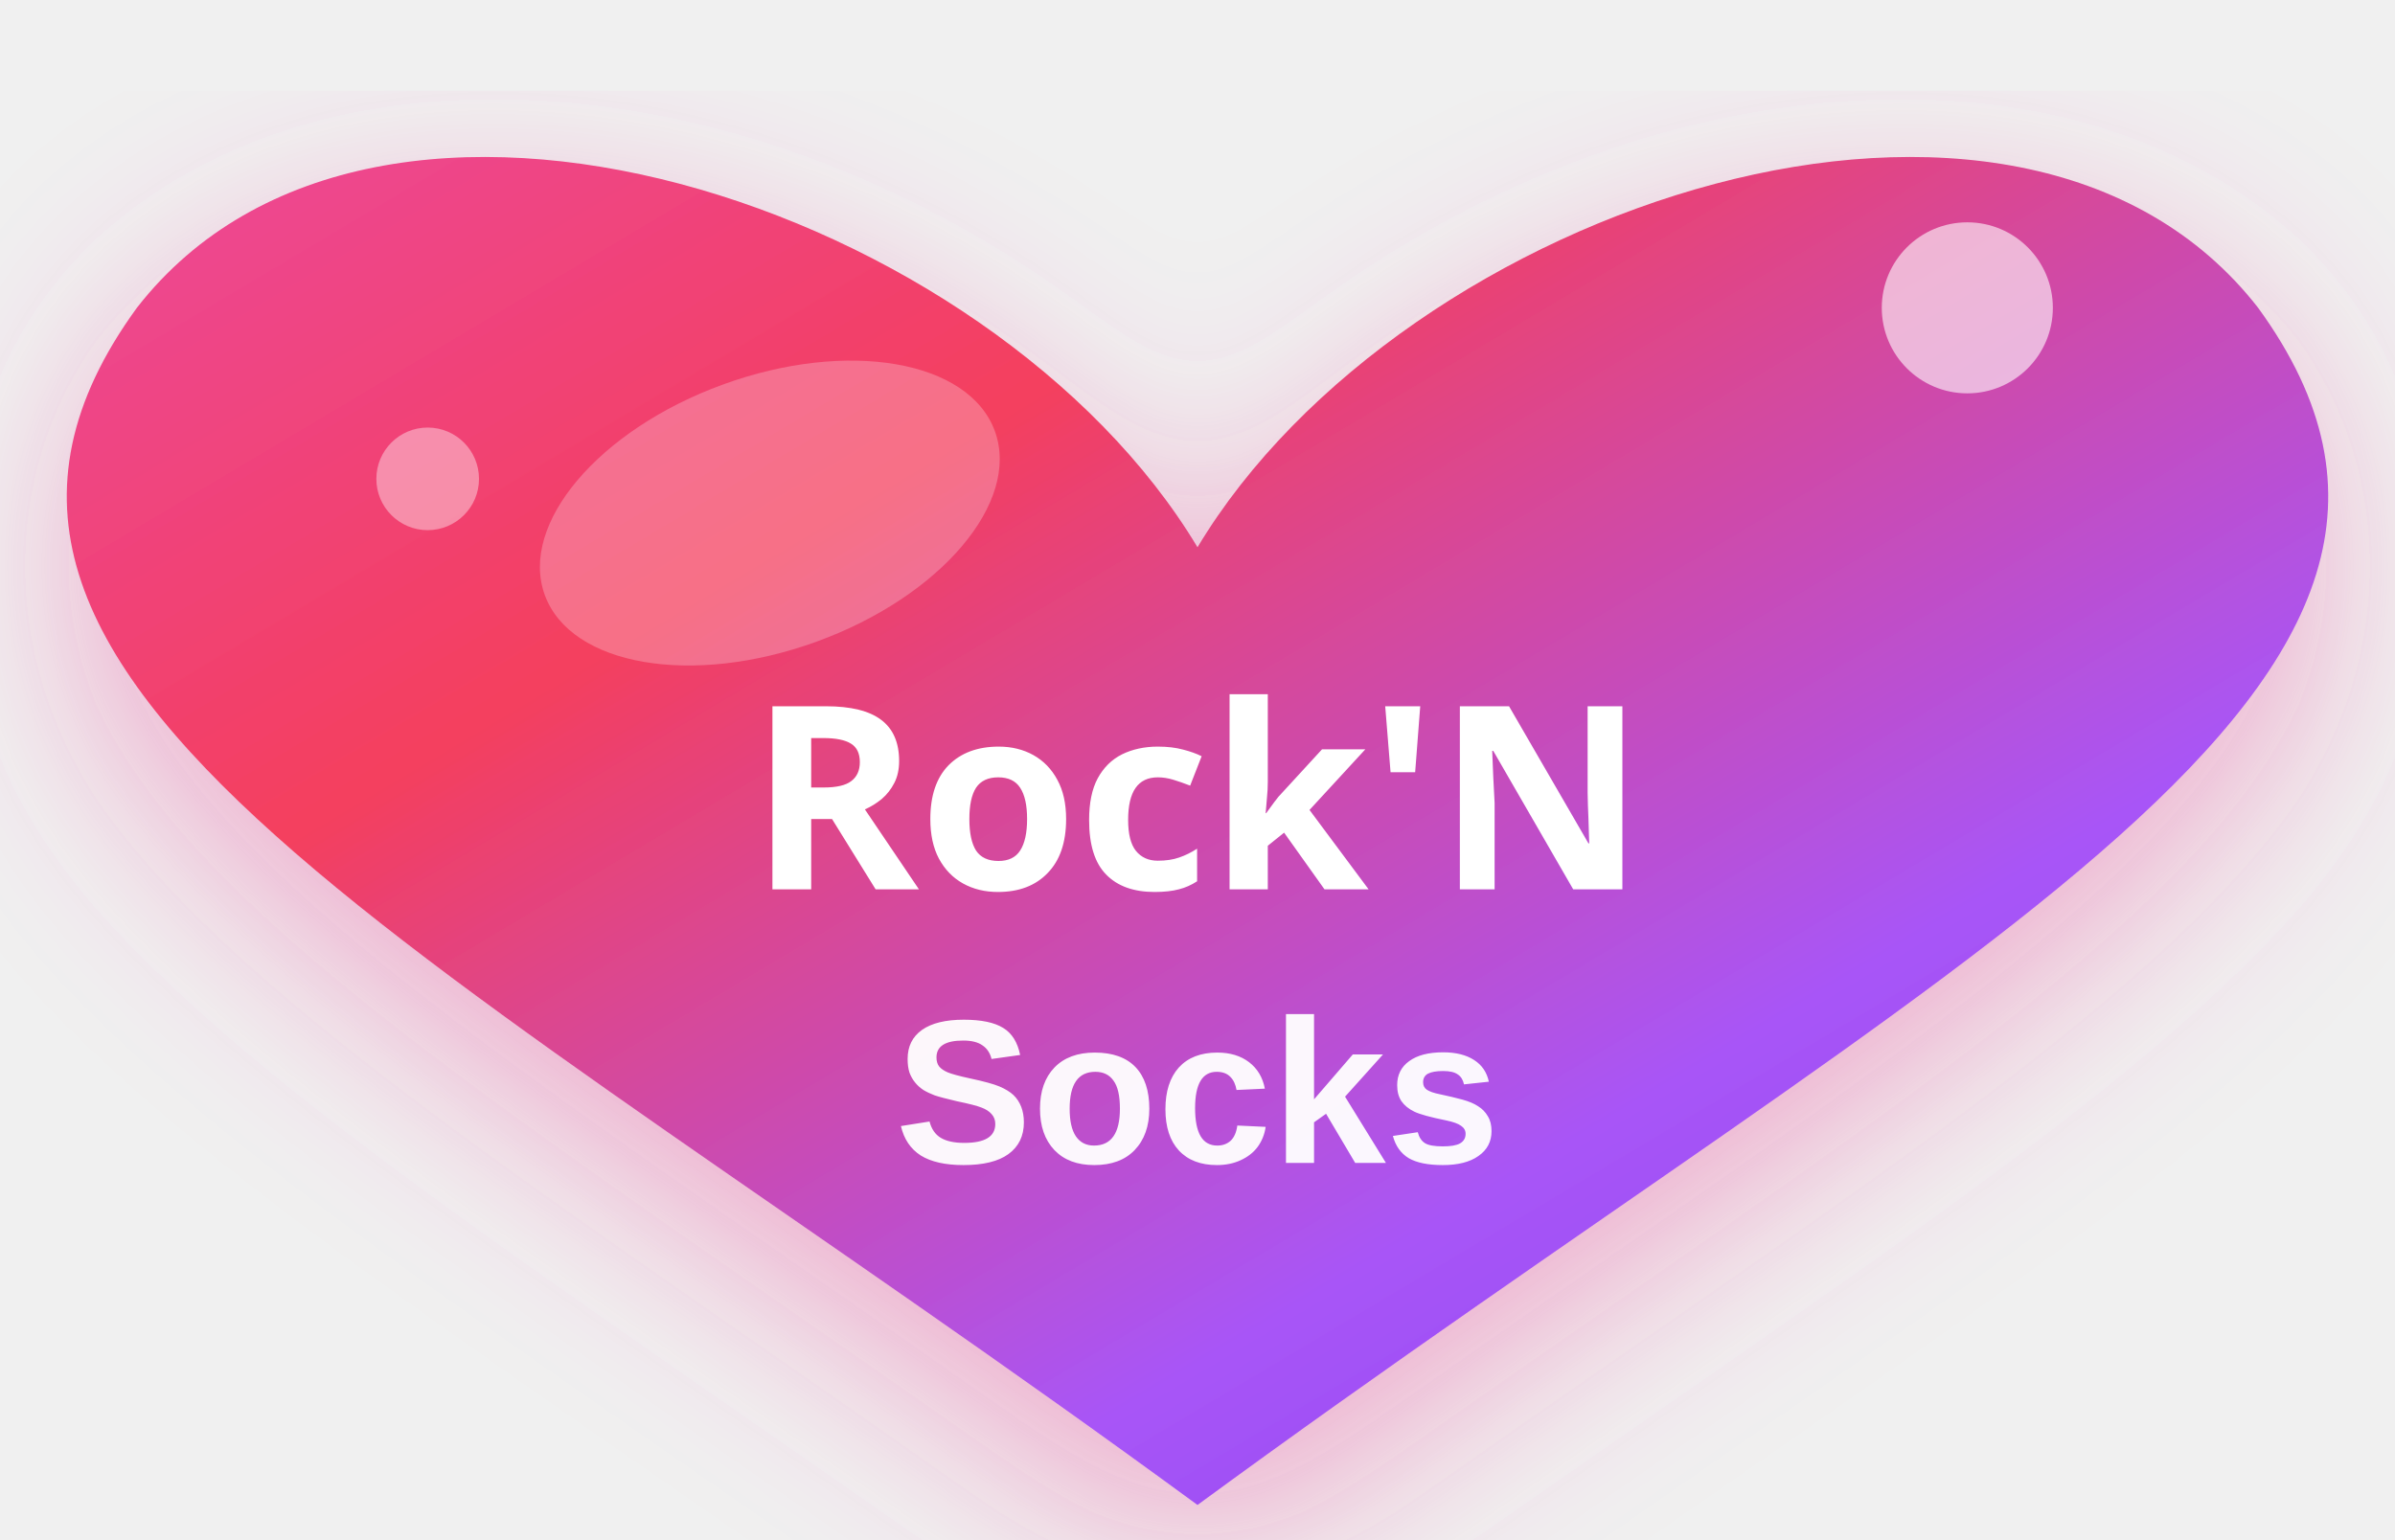
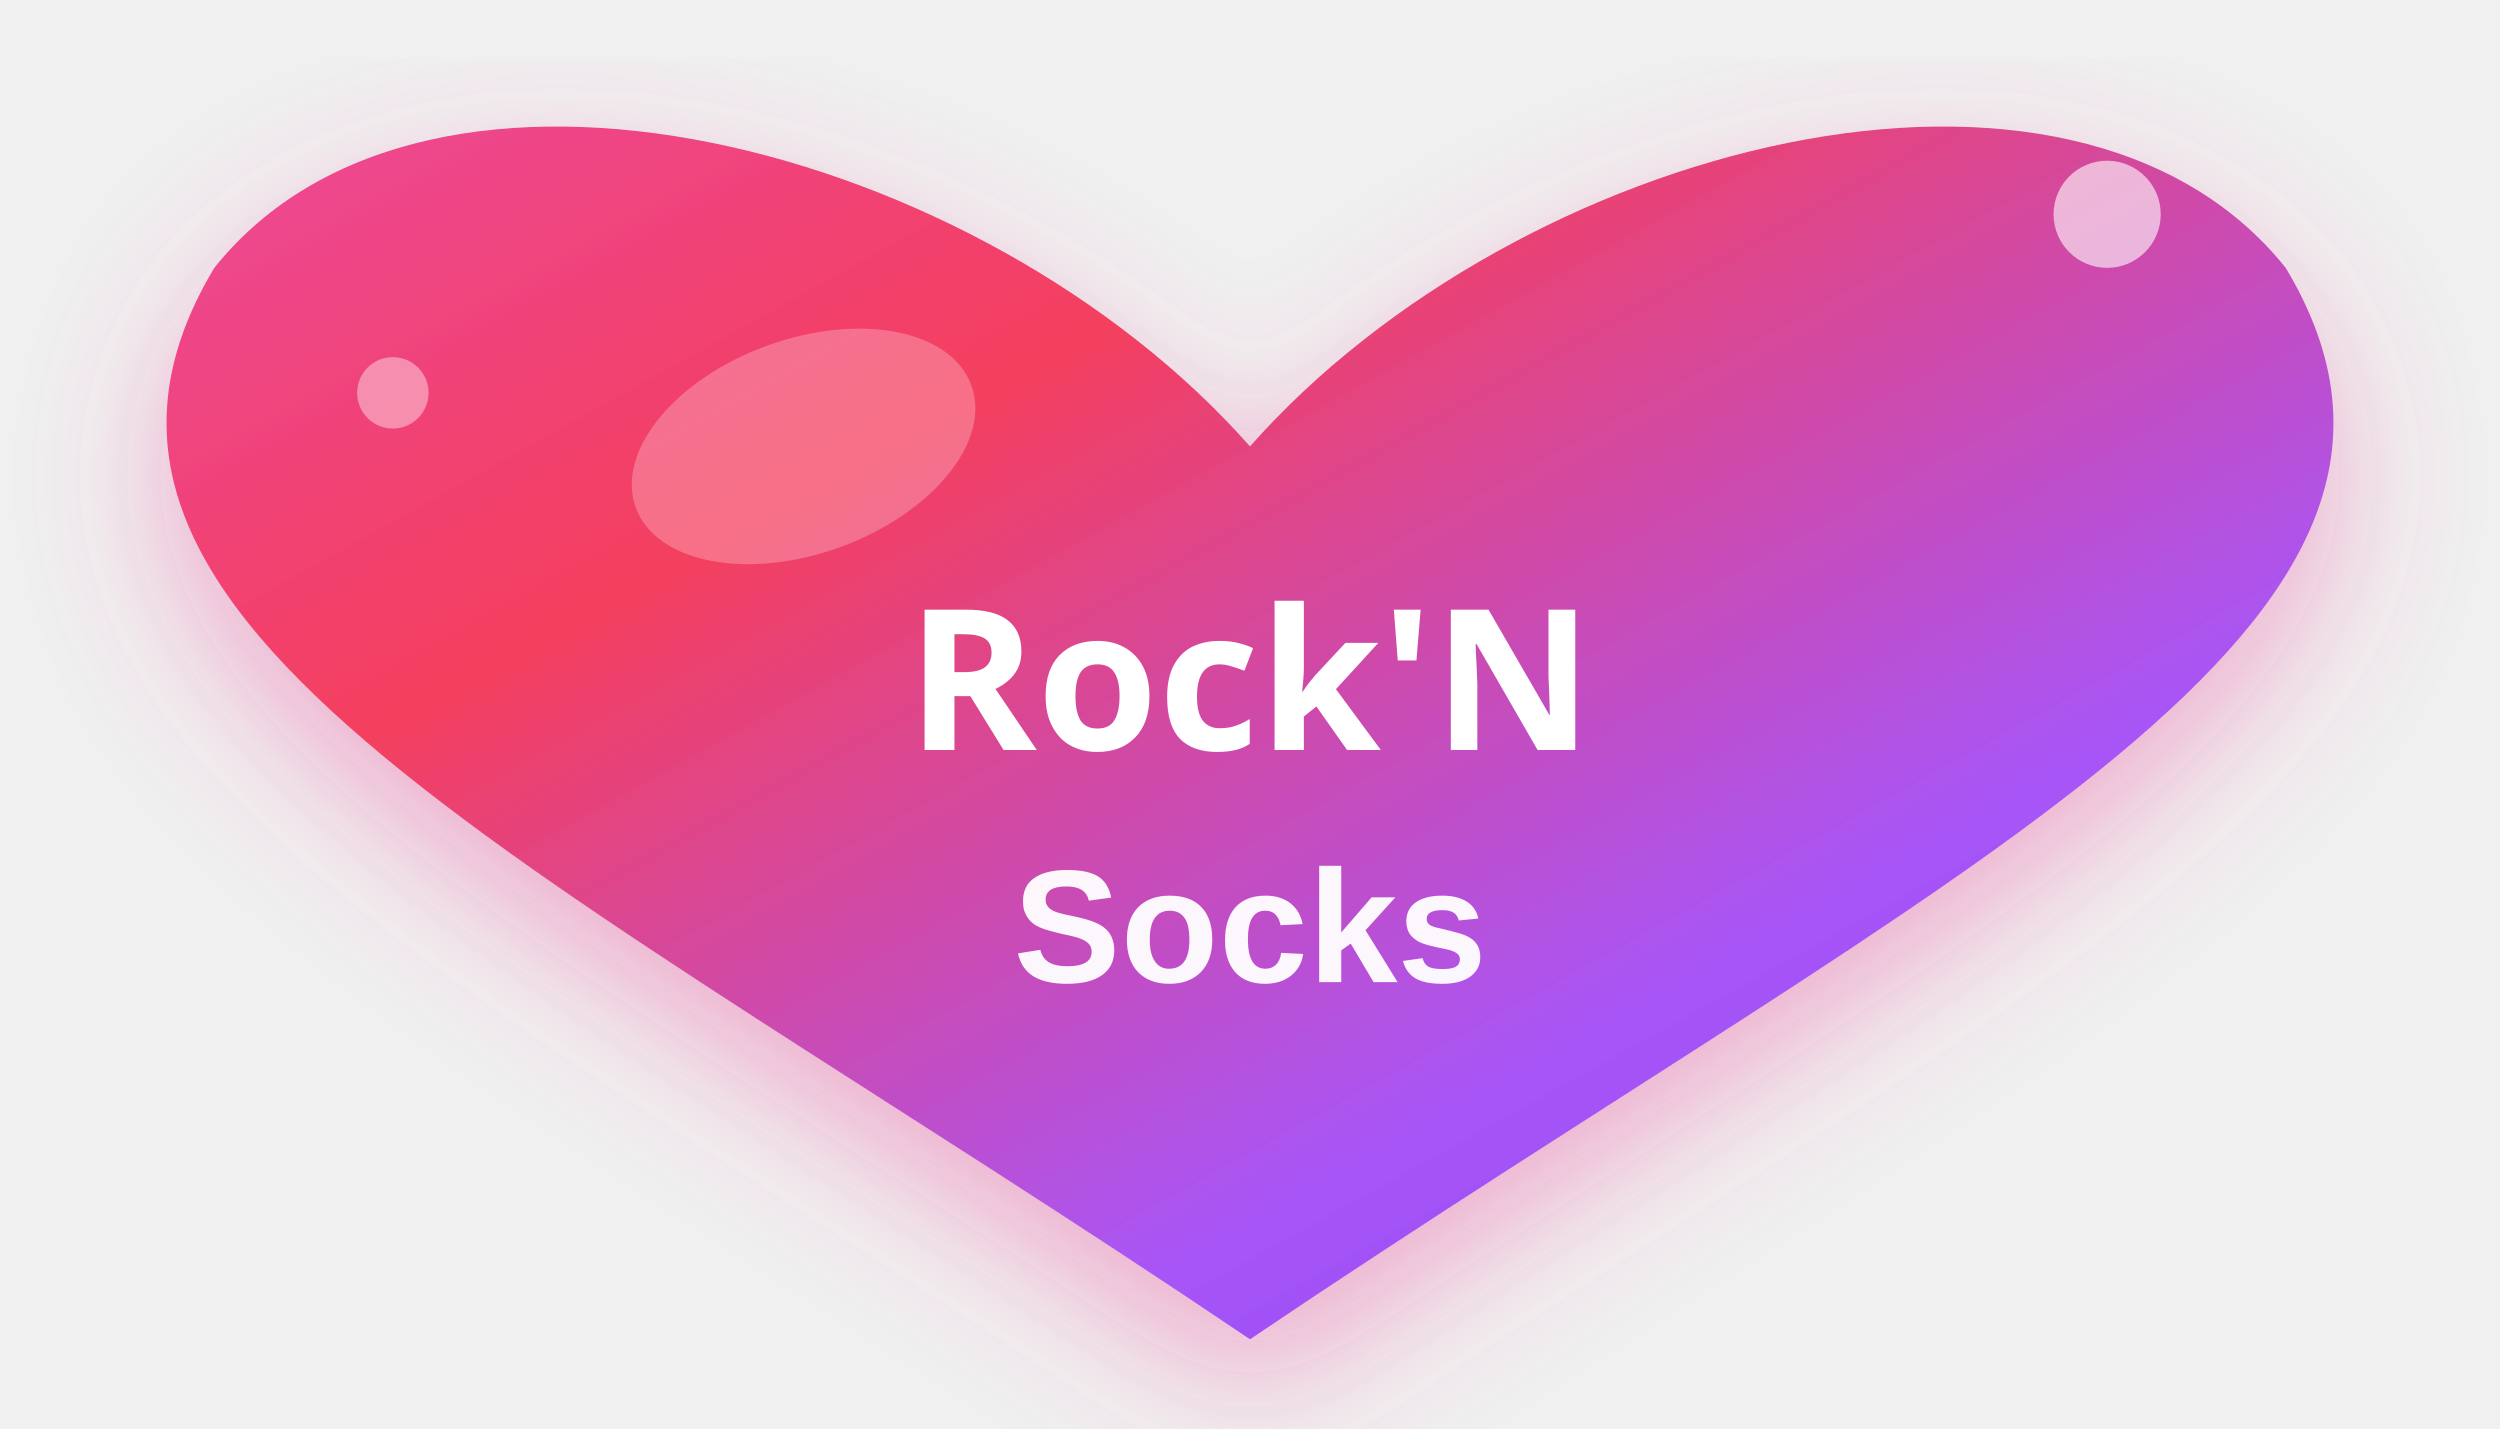
- <svg xmlns="http://www.w3.org/2000/svg" viewBox="0 0 140 90">
+ <svg xmlns="http://www.w3.org/2000/svg" viewBox="0 0 140 80">
  <defs>
    <linearGradient id="pinkPurple" x1="0%" y1="0%" x2="100%" y2="100%">
      <stop offset="0%" stop-color="#EC4899" />
      <stop offset="30%" stop-color="#F43F5E" />
      <stop offset="70%" stop-color="#A855F7" />
      <stop offset="100%" stop-color="#7C3AED" />
    </linearGradient>
    <filter id="glow">
-       <feDropShadow dx="0" dy="4" stdDeviation="6" flood-color="#EC4899" flood-opacity="0.4" />
+       <feDropShadow dx="0" dy="3" stdDeviation="4" flood-color="#EC4899" flood-opacity="0.4" />
    </filter>
  </defs>
-   <path d="M70 88 C25 55, -8 40, 8 18 C22 0, 58 12, 70 32 C82 12, 118 0, 132 18 C148 40, 115 55, 70 88Z" fill="url(#pinkPurple)" filter="url(#glow)" />
-   <ellipse cx="45" cy="30" rx="14" ry="8" fill="white" opacity="0.25" transform="rotate(-20 45 30)" />
-   <text x="70" y="52" font-family="Arial Black, sans-serif" font-size="15" font-weight="900" fill="white" text-anchor="middle">Rock'N</text>
-   <text x="70" y="68" font-family="Arial, sans-serif" font-size="12" font-weight="bold" fill="white" text-anchor="middle" opacity="0.95">Socks</text>
-   <circle cx="115" cy="18" r="5" fill="white" opacity="0.6" />
-   <circle cx="25" cy="28" r="3" fill="white" opacity="0.4" />
+   <path d="M70 75 C30 48, 0 35, 12 15 C24 0, 55 8, 70 25 C85 8, 116 0, 128 15 C140 35, 110 48, 70 75Z" fill="url(#pinkPurple)" filter="url(#glow)" />
+   <ellipse cx="45" cy="25" rx="10" ry="6" fill="white" opacity="0.25" transform="rotate(-20 45 25)" />
+   <text x="70" y="42" font-family="Arial Black, sans-serif" font-size="11" font-weight="900" fill="white" text-anchor="middle">Rock'N</text>
+   <text x="70" y="55" font-family="Arial, sans-serif" font-size="9" font-weight="bold" fill="white" text-anchor="middle" opacity="0.95">Socks</text>
+   <circle cx="118" cy="12" r="3" fill="white" opacity="0.6" />
+   <circle cx="22" cy="22" r="2" fill="white" opacity="0.4" />
</svg>
